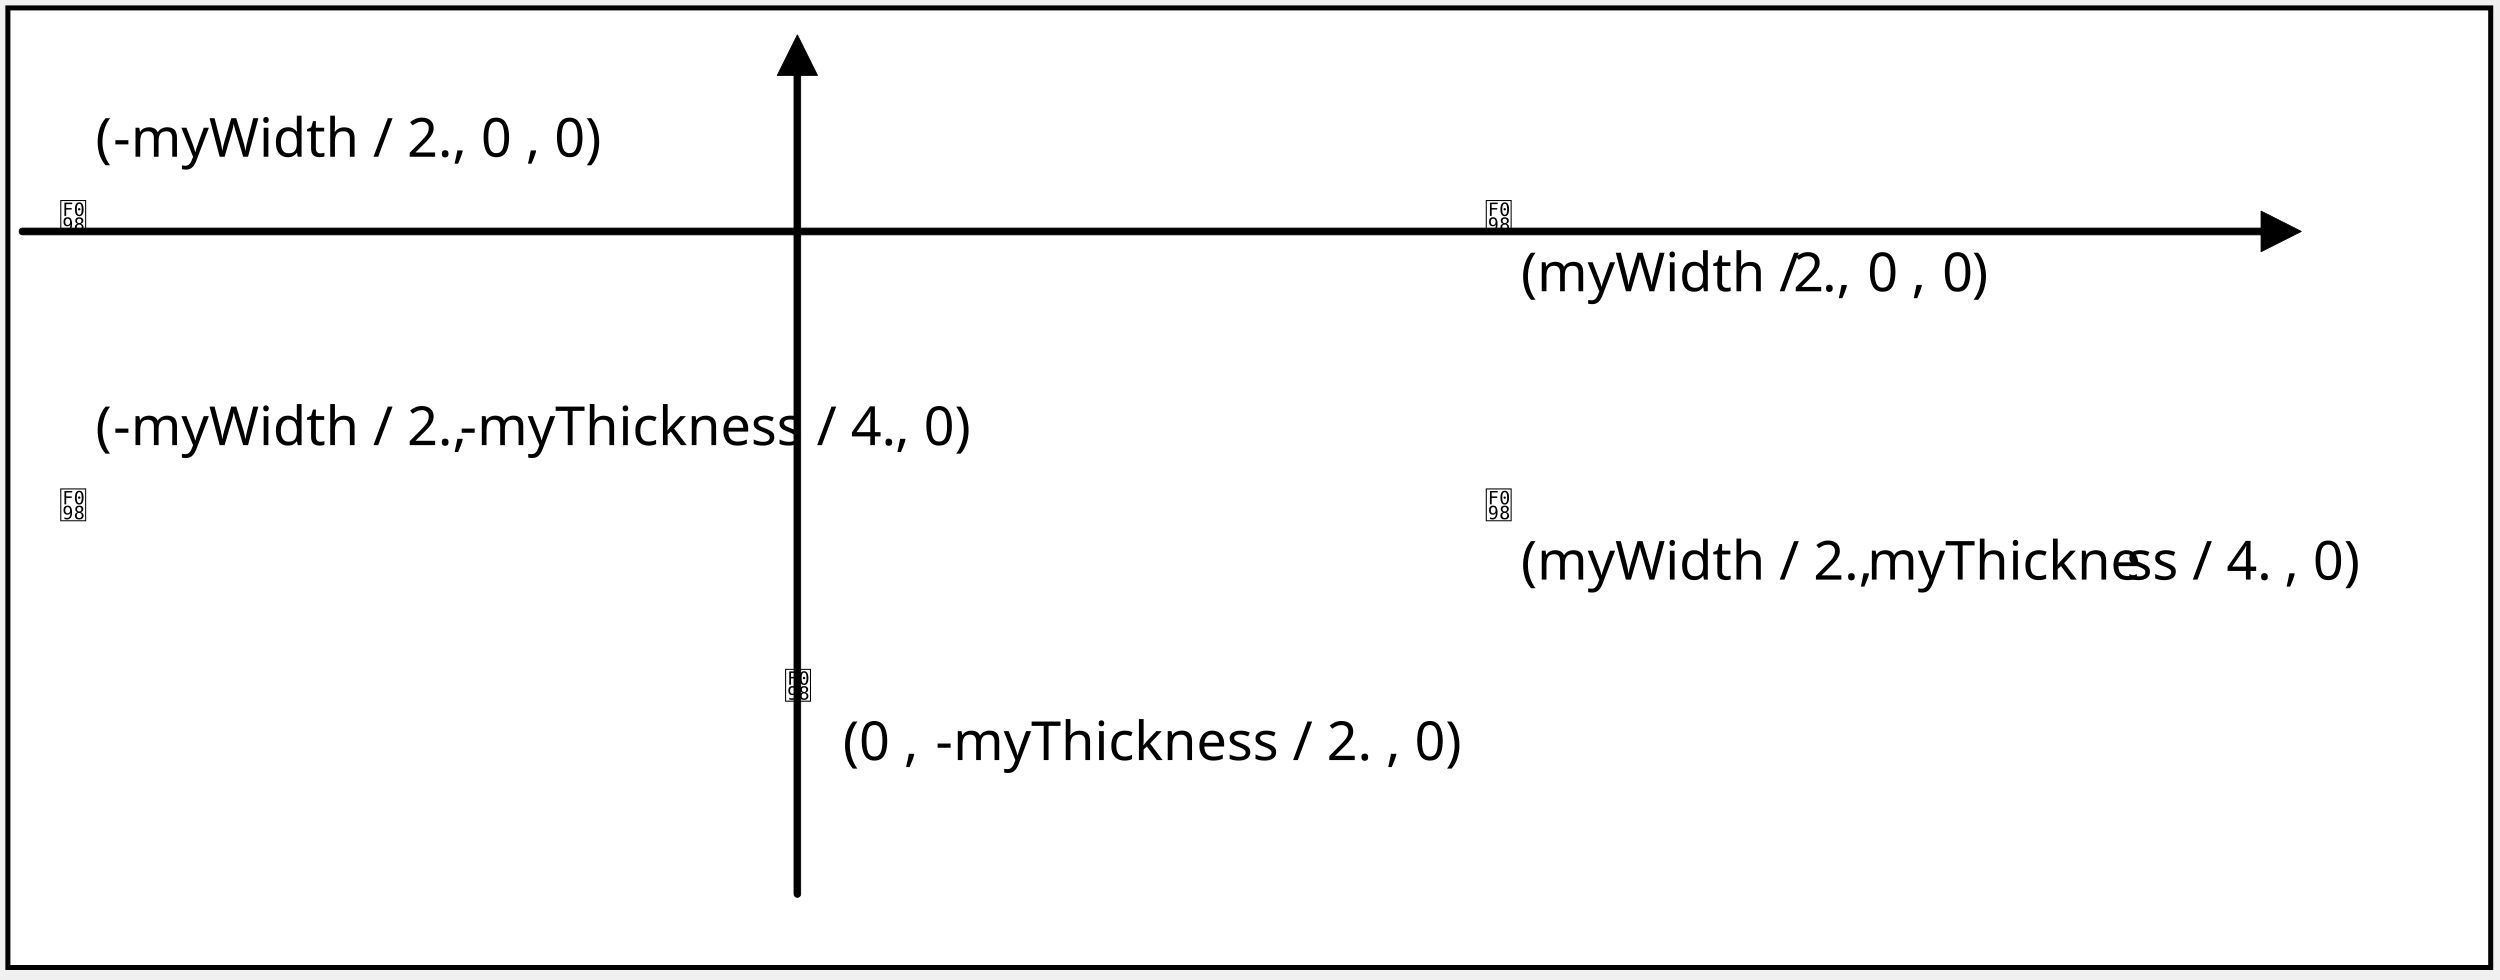
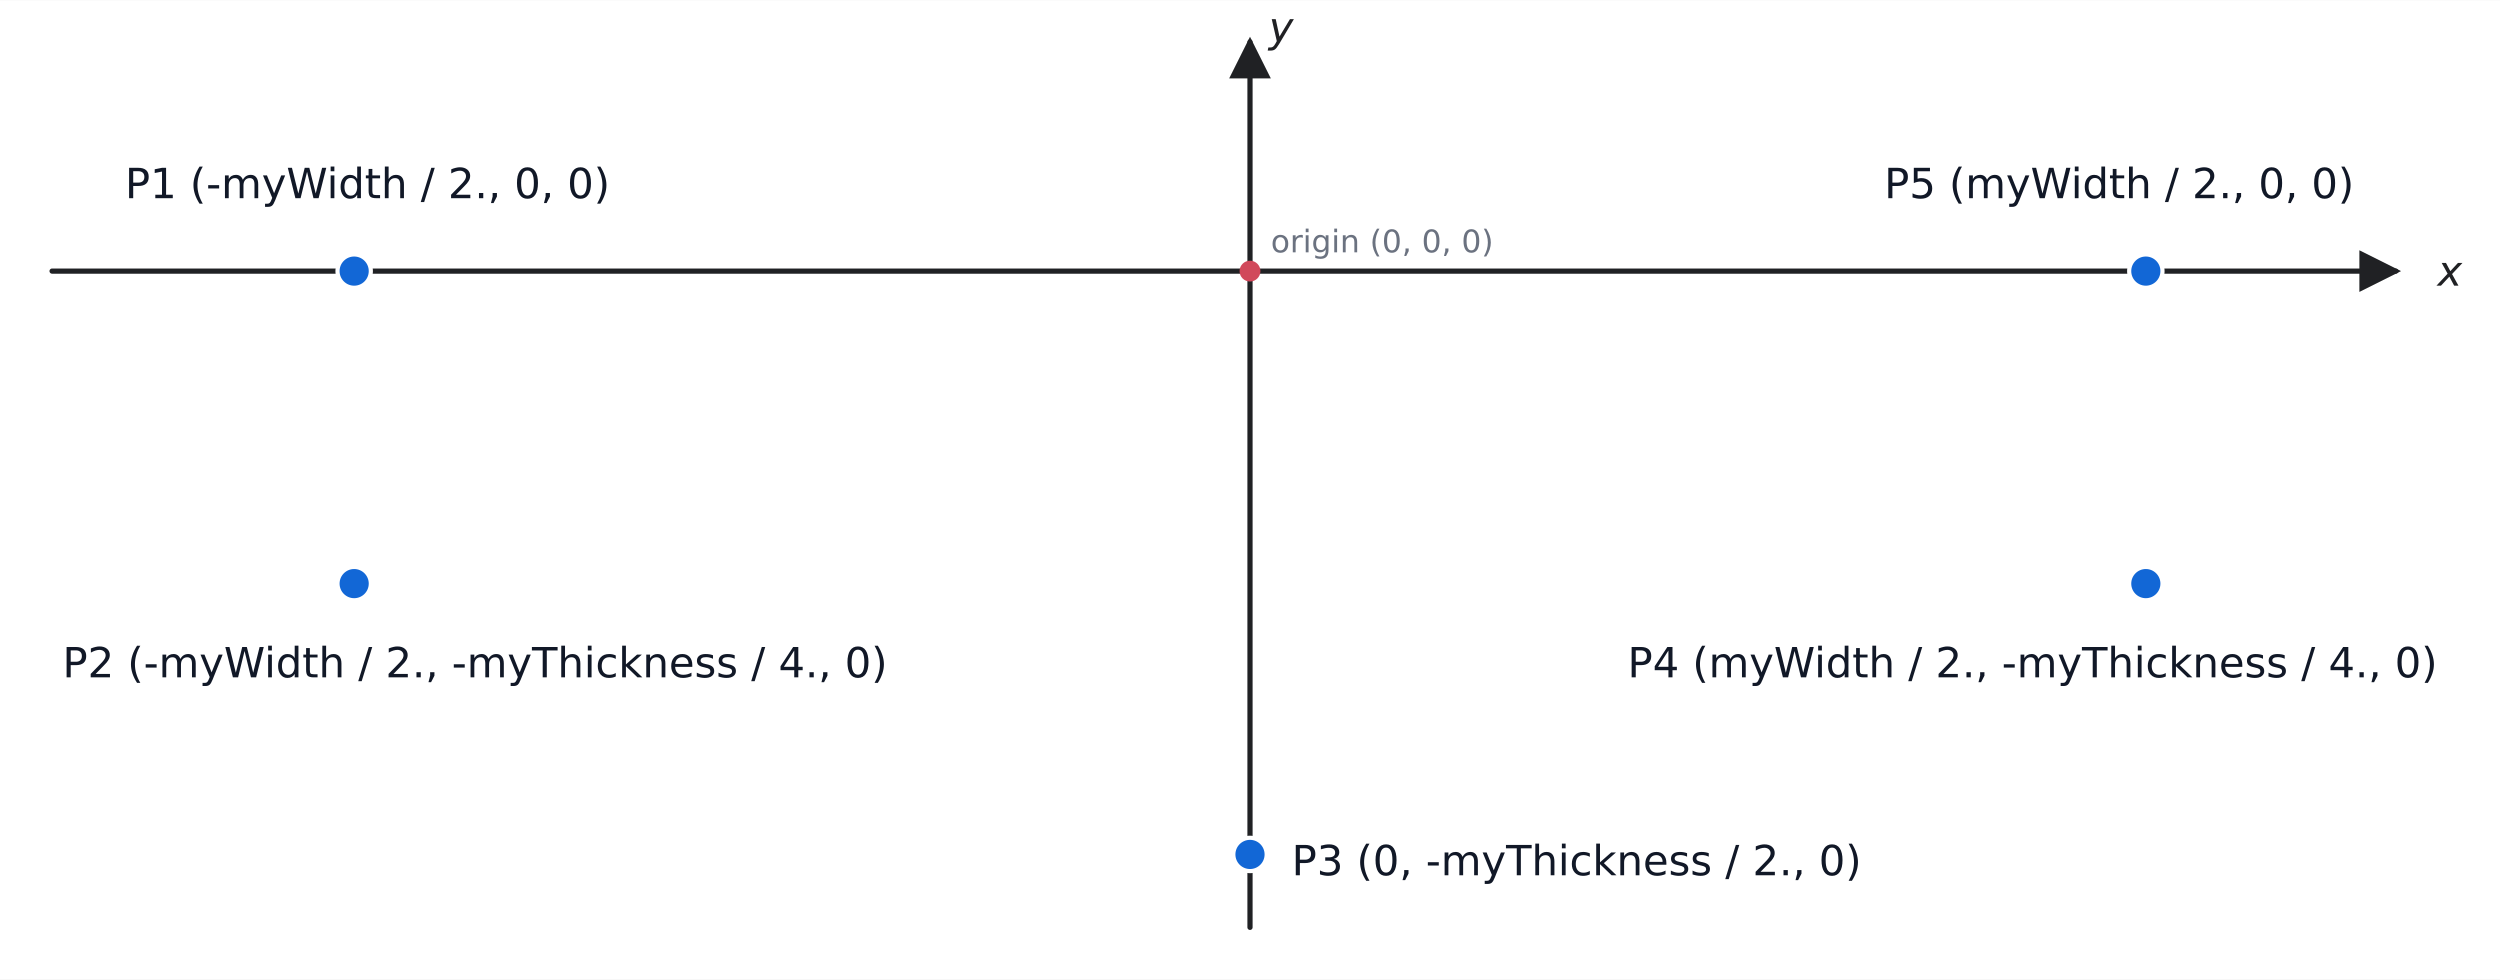
- <svg xmlns="http://www.w3.org/2000/svg" width="465.602" height="182.463" id="svg2" version="1.1">
-   <defs id="defs4">
-     <clipPath id="clipEmfPath1" clipPathUnits="userSpaceOnUse">
-       <rect id="rect3001" height="22.583" width="33.706" y="12.496" x="23.173" />
-     </clipPath>
-     <clipPath id="clipEmfPath2" clipPathUnits="userSpaceOnUse">
-       <rect id="rect3004" height="22.583" width="33.857" y="193.162" x="176.506" />
-     </clipPath>
-     <clipPath id="clipEmfPath3" clipPathUnits="userSpaceOnUse">
-       <rect id="rect3007" height="22.583" width="33.706" y="12.496" x="316.598" />
-     </clipPath>
-     <clipPath id="clipEmfPath4" clipPathUnits="userSpaceOnUse">
-       <rect id="rect3010" height="22.583" width="33.857" y="193.162" x="469.931" />
-     </clipPath>
-     <clipPath id="clipEmfPath5" clipPathUnits="userSpaceOnUse">
-       <rect id="rect3013" height="22.583" width="33.857" y="97.258" x="382.355" />
-     </clipPath>
-     <clipPath id="clipEmfPath1-1" clipPathUnits="userSpaceOnUse">
-       <rect id="rect3132" height="44.154" width="125.377" y="131.712" x="271.5" />
-     </clipPath>
-     <clipPath id="clipEmfPath2-7" clipPathUnits="userSpaceOnUse">
-       <rect id="rect3135" height="44.154" width="125.377" y="212.812" x="271.5" />
-     </clipPath>
-     <clipPath id="clipEmfPath3-4" clipPathUnits="userSpaceOnUse">
-       <rect id="rect3138" height="44.154" width="107.337" y="212.812" x="433.858" />
-     </clipPath>
-     <clipPath id="clipEmfPath4-0" clipPathUnits="userSpaceOnUse">
-       <rect id="rect3141" height="17.121" width="549.313" y="293.912" x="0.902" />
-     </clipPath>
-     <clipPath id="clipEmfPath5-9" clipPathUnits="userSpaceOnUse">
-       <rect id="rect3144" height="18.022" width="333.737" y="338.517" x="72.61" />
-     </clipPath>
-     <clipPath id="clipEmfPath6" clipPathUnits="userSpaceOnUse">
-       <rect id="rect3147" height="18.022" width="342.757" y="374.562" x="72.61" />
-     </clipPath>
-     <clipPath id="clipEmfPath7" clipPathUnits="userSpaceOnUse">
-       <rect id="rect3150" height="18.022" width="243.538" y="410.606" x="135.75" />
-     </clipPath>
-     <clipPath id="clipEmfPath1-4" clipPathUnits="userSpaceOnUse">
-       <rect id="rect3337" height="188.433" width="602.362" y="0" x="0" />
-     </clipPath>
-     <clipPath id="clipEmfPath2-8" clipPathUnits="userSpaceOnUse">
-       <rect id="rect3340" height="168.78" width="461.371" y="13.502" x="1.5" />
-     </clipPath>
+ <svg xmlns="http://www.w3.org/2000/svg" width="465.602" height="182.463" viewBox="0 0 1200 470" role="img" aria-labelledby="title description">
+   <defs>
+     <marker id="arrow" markerWidth="8" markerHeight="8" refX="7" refY="4" orient="auto" markerUnits="strokeWidth">
+       <path d="M 0 0 L 8 4 L 0 8 Z" fill="#202124" />
+     </marker>
  </defs>
-   <g id="layer1" transform="translate(-12.91322,-12.55935)">
-     <g id="g2989" />
-     <g id="g3120" />
-     <g id="g3342" transform="translate(13.4445,5.58909)">
-       <text id="text3344" style="font-size:12.449px;font-style:normal;font-weight:normal;text-align:start;text-anchor:start;fill:#000000;font-family:Arial" y="188.433" x="464.071" xml:space="preserve"> </text>
-       <path id="path3346" d="m 0.937,8.439 0,178.719 462.402,0 0,-178.719 -462.402,0 z" clip-path="url(#clipEmfPath1-4)" style="fill:#ffffff;fill-opacity:1;fill-rule:evenodd;stroke:none" />
-       <path id="path3348" d="m 0.937,8.439 0,178.719 462.402,0 0,-178.719 z" style="fill:none;stroke:#000000;stroke-width:0.937px;stroke-linecap:round;stroke-linejoin:miter;stroke-miterlimit:4;stroke-opacity:1;stroke-dasharray:none" />
-       <text id="text3350" style="font-size:7.5px;font-style:normal;font-weight:normal;text-align:start;text-anchor:start;fill:#000000;font-family:Wingdings 2" y="49.959" x="10.499" xml:space="preserve"></text>
-       <text id="text3352" style="font-size:10.049px;font-style:normal;font-weight:normal;text-align:start;text-anchor:start;fill:#000000;font-family:Arial Unicode MS" y="36.156" x="17.249" xml:space="preserve">(</text>
-       <text id="text3354" style="font-size:10.049px;font-style:normal;font-weight:normal;text-align:start;text-anchor:start;fill:#000000;font-family:Arial Unicode MS" y="36.156" x="20.549" xml:space="preserve">-</text>
-       <text id="text3356" style="font-size:10.049px;font-style:normal;font-weight:normal;text-align:start;text-anchor:start;fill:#000000;font-family:Arial Unicode MS" y="36.156" x="23.849" xml:space="preserve">myWidth / 2., 0 , 0)</text>
-       <text id="text3358" style="font-size:14.999px;font-style:normal;font-weight:normal;text-align:start;text-anchor:start;fill:#000000;font-family:Arial Unicode MS" y="39.907" x="107.843" xml:space="preserve">    </text>
-       <text id="text3360" style="font-size:14.999px;font-style:normal;font-weight:normal;text-align:start;text-anchor:start;fill:#000000;font-family:Arial Unicode MS" y="39.907" x="124.492" xml:space="preserve"> </text>
-       <text id="text3362" style="font-size:14.999px;font-style:normal;font-weight:normal;text-align:start;text-anchor:start;fill:#000000;font-family:Arial Unicode MS" y="39.907" x="128.542" xml:space="preserve"> </text>
-       <text id="text3364" style="font-size:14.999px;font-style:normal;font-weight:normal;text-align:start;text-anchor:start;fill:#000000;font-family:Arial Unicode MS" y="39.907" x="143.241" xml:space="preserve"> </text>
-       <text id="text3366" style="font-size:14.999px;font-style:normal;font-weight:normal;text-align:start;text-anchor:start;fill:#000000;font-family:Arial Unicode MS" y="39.907" x="187.488" xml:space="preserve"> </text>
-       <text id="text3368" style="font-size:14.999px;font-style:normal;font-weight:normal;text-align:start;text-anchor:start;fill:#000000;font-family:Arial Unicode MS" y="39.907" x="231.735" xml:space="preserve"> </text>
-       <text id="text3370" style="font-size:7.5px;font-style:normal;font-weight:normal;text-align:start;text-anchor:start;fill:#000000;font-family:Wingdings 2" y="49.959" x="275.983" xml:space="preserve"></text>
-       <text id="text3372" style="font-size:10.049px;font-style:normal;font-weight:normal;text-align:start;text-anchor:start;fill:#000000;font-family:Arial Unicode MS" y="61.211" x="282.732" xml:space="preserve">(myWidth / </text>
-       <text id="text3374" style="font-size:10.049px;font-style:normal;font-weight:normal;text-align:start;text-anchor:start;fill:#000000;font-family:Arial Unicode MS" y="61.211" x="333.429" xml:space="preserve">2</text>
-       <text id="text3376" style="font-size:10.049px;font-style:normal;font-weight:normal;text-align:start;text-anchor:start;fill:#000000;font-family:Arial Unicode MS" y="61.211" x="338.829" xml:space="preserve">., </text>
-       <text id="text3378" style="font-size:10.049px;font-style:normal;font-weight:normal;text-align:start;text-anchor:start;fill:#000000;font-family:Arial Unicode MS" y="61.211" x="347.228" xml:space="preserve">0</text>
-       <text id="text3380" style="font-size:10.049px;font-style:normal;font-weight:normal;text-align:start;text-anchor:start;fill:#000000;font-family:Arial Unicode MS" y="61.211" x="352.778" xml:space="preserve"> </text>
-       <text id="text3382" style="font-size:10.049px;font-style:normal;font-weight:normal;text-align:start;text-anchor:start;fill:#000000;font-family:Arial Unicode MS" y="61.211" x="355.478" xml:space="preserve">, </text>
-       <text id="text3384" style="font-size:10.049px;font-style:normal;font-weight:normal;text-align:start;text-anchor:start;fill:#000000;font-family:Arial Unicode MS" y="61.211" x="361.177" xml:space="preserve">0</text>
-       <text id="text3386" style="font-size:10.049px;font-style:normal;font-weight:normal;text-align:start;text-anchor:start;fill:#000000;font-family:Arial Unicode MS" y="61.211" x="366.727" xml:space="preserve">)</text>
-       <text id="text3388" style="font-size:10.049px;font-style:normal;font-weight:normal;text-align:start;text-anchor:start;fill:#000000;font-family:Arial Unicode MS" y="61.211" x="369.877" xml:space="preserve"> </text>
-       <text id="text3390" style="font-size:7.5px;font-style:normal;font-weight:normal;text-align:start;text-anchor:start;fill:#000000;font-family:Wingdings 2" y="103.668" x="10.499" xml:space="preserve"></text>
-       <text id="text3392" style="font-size:10.049px;font-style:normal;font-weight:normal;text-align:start;text-anchor:start;fill:#000000;font-family:Arial Unicode MS" y="89.866" x="17.249" xml:space="preserve">(</text>
-       <text id="text3394" style="font-size:10.049px;font-style:normal;font-weight:normal;text-align:start;text-anchor:start;fill:#000000;font-family:Arial Unicode MS" y="89.866" x="20.549" xml:space="preserve">-</text>
-       <text id="text3396" style="font-size:10.049px;font-style:normal;font-weight:normal;text-align:start;text-anchor:start;fill:#000000;font-family:Arial Unicode MS" y="89.866" x="23.849" xml:space="preserve">myWidth / 2., </text>
-       <text id="text3398" style="font-size:10.049px;font-style:normal;font-weight:normal;text-align:start;text-anchor:start;fill:#000000;font-family:Arial Unicode MS" y="89.866" x="85.045" xml:space="preserve">-</text>
-       <text id="text3400" style="font-size:10.049px;font-style:normal;font-weight:normal;text-align:start;text-anchor:start;fill:#000000;font-family:Arial Unicode MS" y="89.866" x="88.344" xml:space="preserve">myThickness / 4.</text>
-       <text id="text3402" style="font-size:10.049px;font-style:normal;font-weight:normal;text-align:start;text-anchor:start;fill:#000000;font-family:Arial Unicode MS" y="89.866" x="163.34" xml:space="preserve"> </text>
-       <text id="text3404" style="font-size:10.049px;font-style:normal;font-weight:normal;text-align:start;text-anchor:start;fill:#000000;font-family:Arial Unicode MS" y="89.866" x="166.19" xml:space="preserve">, 0)</text>
-       <text id="text3406" style="font-size:14.999px;font-style:normal;font-weight:normal;text-align:start;text-anchor:start;fill:#000000;font-family:Arial Unicode MS" y="93.616" x="180.589" xml:space="preserve"> </text>
-       <text id="text3408" style="font-size:14.999px;font-style:normal;font-weight:normal;text-align:start;text-anchor:start;fill:#000000;font-family:Arial Unicode MS" y="93.616" x="187.488" xml:space="preserve"> </text>
-       <text id="text3410" style="font-size:14.999px;font-style:normal;font-weight:normal;text-align:start;text-anchor:start;fill:#000000;font-family:Arial Unicode MS" y="93.616" x="231.735" xml:space="preserve"> </text>
-       <text id="text3412" style="font-size:7.5px;font-style:normal;font-weight:normal;text-align:start;text-anchor:start;fill:#000000;font-family:Wingdings 2" y="103.668" x="275.983" xml:space="preserve"></text>
-       <text id="text3414" style="font-size:10.049px;font-style:normal;font-weight:normal;text-align:start;text-anchor:start;fill:#000000;font-family:Arial Unicode MS" y="114.92" x="282.732" xml:space="preserve">(myWidth / 2., </text>
-       <text id="text3416" style="font-size:10.049px;font-style:normal;font-weight:normal;text-align:start;text-anchor:start;fill:#000000;font-family:Arial Unicode MS" y="114.92" x="347.228" xml:space="preserve">myThickne</text>
-       <text id="text3418" style="font-size:10.049px;font-style:normal;font-weight:normal;text-align:start;text-anchor:start;fill:#000000;font-family:Arial Unicode MS" y="114.92" x="395.525" xml:space="preserve">ss / 4.</text>
-       <text id="text3420" style="font-size:10.049px;font-style:normal;font-weight:normal;text-align:start;text-anchor:start;fill:#000000;font-family:Arial Unicode MS" y="114.92" x="422.223" xml:space="preserve"> </text>
-       <text id="text3422" style="font-size:10.049px;font-style:normal;font-weight:normal;text-align:start;text-anchor:start;fill:#000000;font-family:Arial Unicode MS" y="114.92" x="424.923" xml:space="preserve">, 0)</text>
-       <text id="text3424" style="font-size:10.049px;font-style:normal;font-weight:normal;text-align:start;text-anchor:start;fill:#000000;font-family:Arial Unicode MS" y="114.92" x="439.322" xml:space="preserve"> </text>
-       <text id="text3426" style="font-size:7.5px;font-style:normal;font-weight:normal;text-align:start;text-anchor:start;fill:#000000;font-family:Wingdings 2" y="137.274" x="145.491" xml:space="preserve"></text>
-       <text id="text3428" style="font-size:7.5px;font-style:normal;font-weight:normal;text-align:start;text-anchor:start;fill:#000000;font-family:Arial Unicode MS" y="137.274" x="152.24" xml:space="preserve">  </text>
-       <text id="text3430" style="font-size:10.049px;font-style:normal;font-weight:normal;text-align:start;text-anchor:start;fill:#000000;font-family:Arial Unicode MS" y="148.526" x="156.44" xml:space="preserve">(0 , </text>
-       <text id="text3432" style="font-size:10.049px;font-style:normal;font-weight:normal;text-align:start;text-anchor:start;fill:#000000;font-family:Arial Unicode MS" y="148.526" x="173.689" xml:space="preserve">-</text>
-       <text id="text3434" style="font-size:10.049px;font-style:normal;font-weight:normal;text-align:start;text-anchor:start;fill:#000000;font-family:Arial Unicode MS" y="148.526" x="176.989" xml:space="preserve">myThickness / 2. , 0)</text>
-       <text id="text3436" style="font-size:7.5px;font-style:normal;font-weight:normal;text-align:start;text-anchor:start;fill:#000000;font-family:Arial Unicode MS" y="137.274" x="269.083" xml:space="preserve"> </text>
-       <text id="text3438" style="font-size:10.049px;font-style:normal;font-weight:normal;text-align:start;text-anchor:start;fill:#000000;font-family:Arial Unicode MS" y="174.631" x="100.494" xml:space="preserve"> </text>
-     </g>
-     <g id="g3501" transform="translate(16.56497,18.45006)">
-       <text id="text3503" style="font-size:13.836px;font-style:normal;font-weight:normal;text-align:start;text-anchor:start;fill:#000000;font-family:Calibri" y="11.821" x="-0.15" xml:space="preserve"> </text>
-       <path id="path3505" d="m 144.221,160.602 0,-153.707 c 0,-0.341 0.282,-0.625 0.63,-0.625 0.348,0 0.62,0.284 0.62,0.625 l 0,153.707 c 0,0.35 -0.273,0.635 -0.62,0.635 -0.348,0 -0.63,-0.284 -0.63,-0.635 z M 141.091,8.165 l 3.76,-7.578 3.76,7.578 z" clip-path="url(#clipEmfPath0)" style="fill:#000000;fill-opacity:1;fill-rule:nonzero;stroke:#000000;stroke-width:0.15px;stroke-linecap:butt;stroke-linejoin:bevel;stroke-opacity:1;stroke-dasharray:none" />
-       <path id="path3507" d="m 0.526,36.582 418.177,0 c 0.338,0 0.62,0.284 0.62,0.625 0,0.36 -0.282,0.644 -0.62,0.644 l -418.177,0 c -0.338,0 -0.62,-0.284 -0.62,-0.644 0,-0.341 0.282,-0.625 0.62,-0.625 z M 417.444,33.418 l 7.52,3.789 -7.52,3.789 z" style="fill:#000000;fill-opacity:1;fill-rule:nonzero;stroke:#000000;stroke-width:0.15px;stroke-linecap:butt;stroke-linejoin:bevel;stroke-opacity:1;stroke-dasharray:none" />
-     </g>
+   <rect width="1200" height="470" fill="#ffffff" />
+   <g fill="none" stroke="#202124" stroke-width="2.5" stroke-linecap="round" marker-end="url(#arrow)">
+     <path d="M 25 130 H 1150" />
+     <path d="M 600 445 V 20" />
+   </g>
+   <g fill="#202124" font-family="DejaVu Sans, Arial, sans-serif" font-size="20">
+     <text x="1170" y="137" font-style="italic">x</text>
+     <text x="609" y="20" font-style="italic">y</text>
+   </g>
+   <circle cx="600" cy="130" r="5" fill="#d1495b" />
+   <text x="610" y="121" fill="#6b7280" font-family="DejaVu Sans, Arial, sans-serif" font-size="15">origin (0, 0, 0)</text>
+   <g fill="#1267d6" stroke="#ffffff" stroke-width="2">
+     <circle cx="170" cy="130" r="8" />
+     <circle cx="170" cy="280" r="8" />
+     <circle cx="600" cy="410" r="8" />
+     <circle cx="1030" cy="280" r="8" />
+     <circle cx="1030" cy="130" r="8" />
+   </g>
+   <g fill="#111827" font-family="DejaVu Sans, Arial, sans-serif" font-size="20">
+     <text x="60" y="95">P1 (-myWidth / 2., 0, 0)</text>
+     <text x="30" y="325">P2 (-myWidth / 2., -myThickness / 4., 0)</text>
+     <text x="620" y="420">P3 (0, -myThickness / 2., 0)</text>
+     <text x="1170" y="325" text-anchor="end">P4 (myWidth / 2., -myThickness / 4., 0)</text>
+     <text x="1130" y="95" text-anchor="end">P5 (myWidth / 2., 0, 0)</text>
  </g>
</svg>
